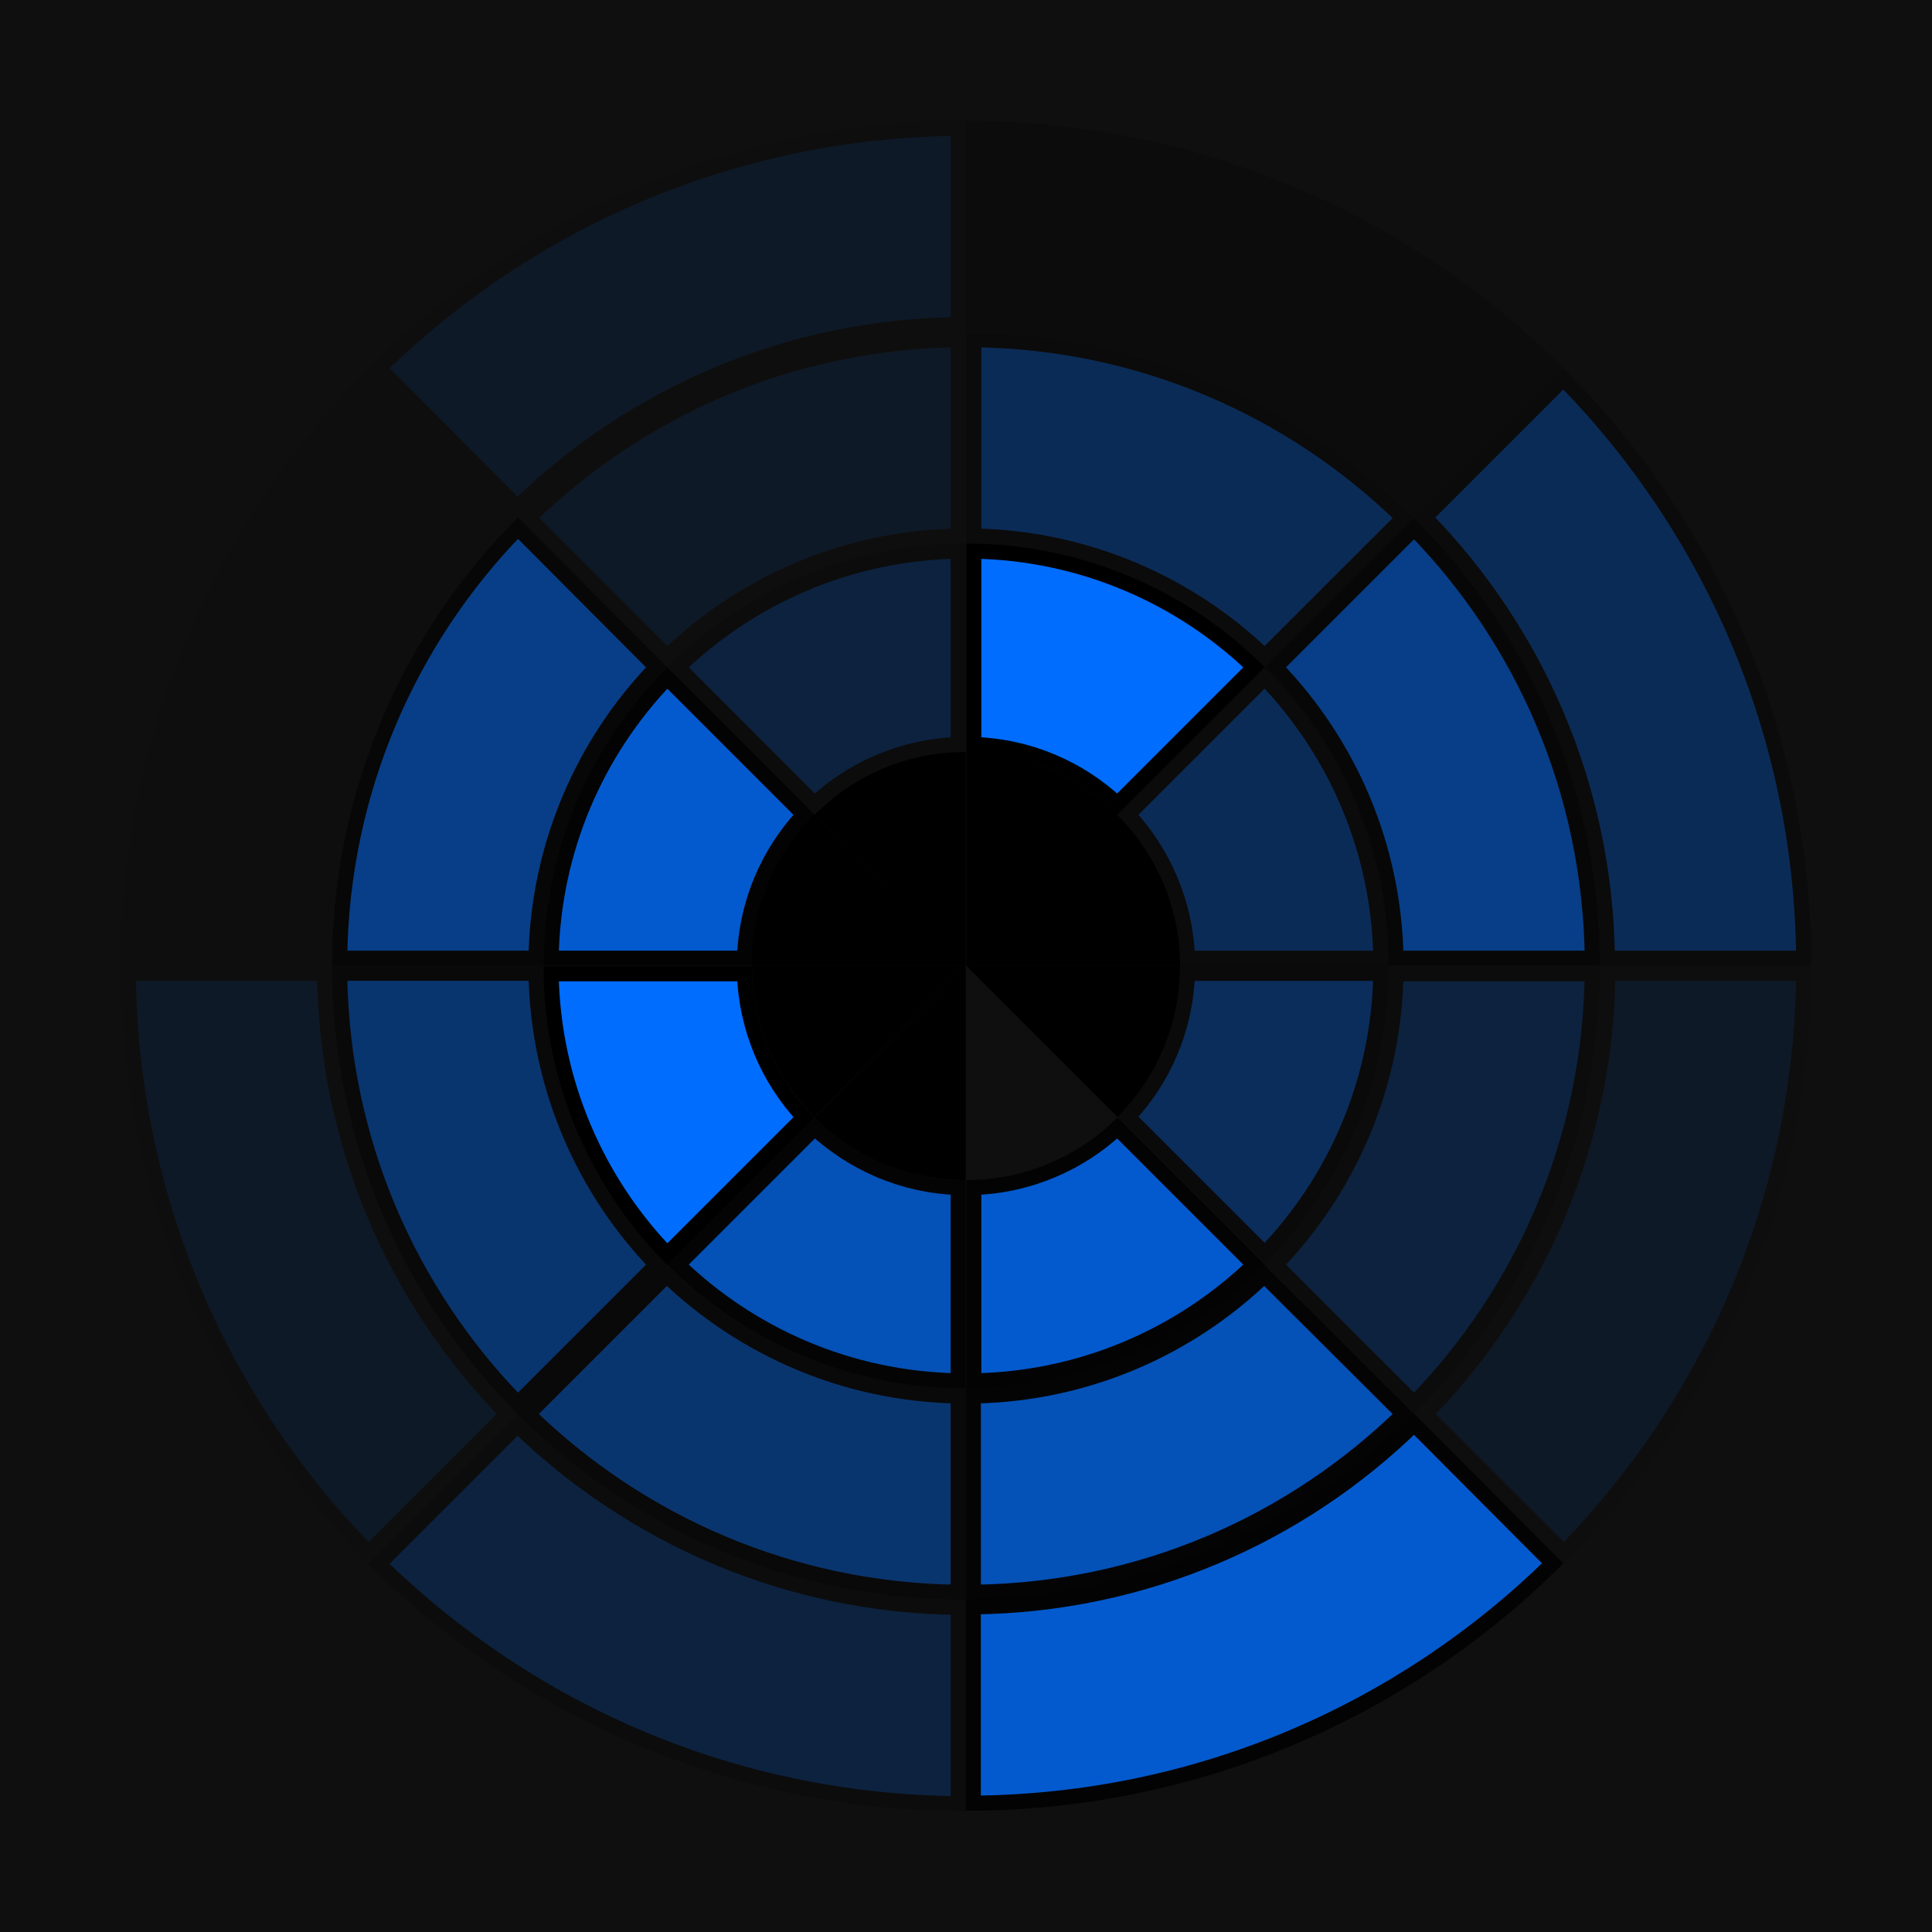
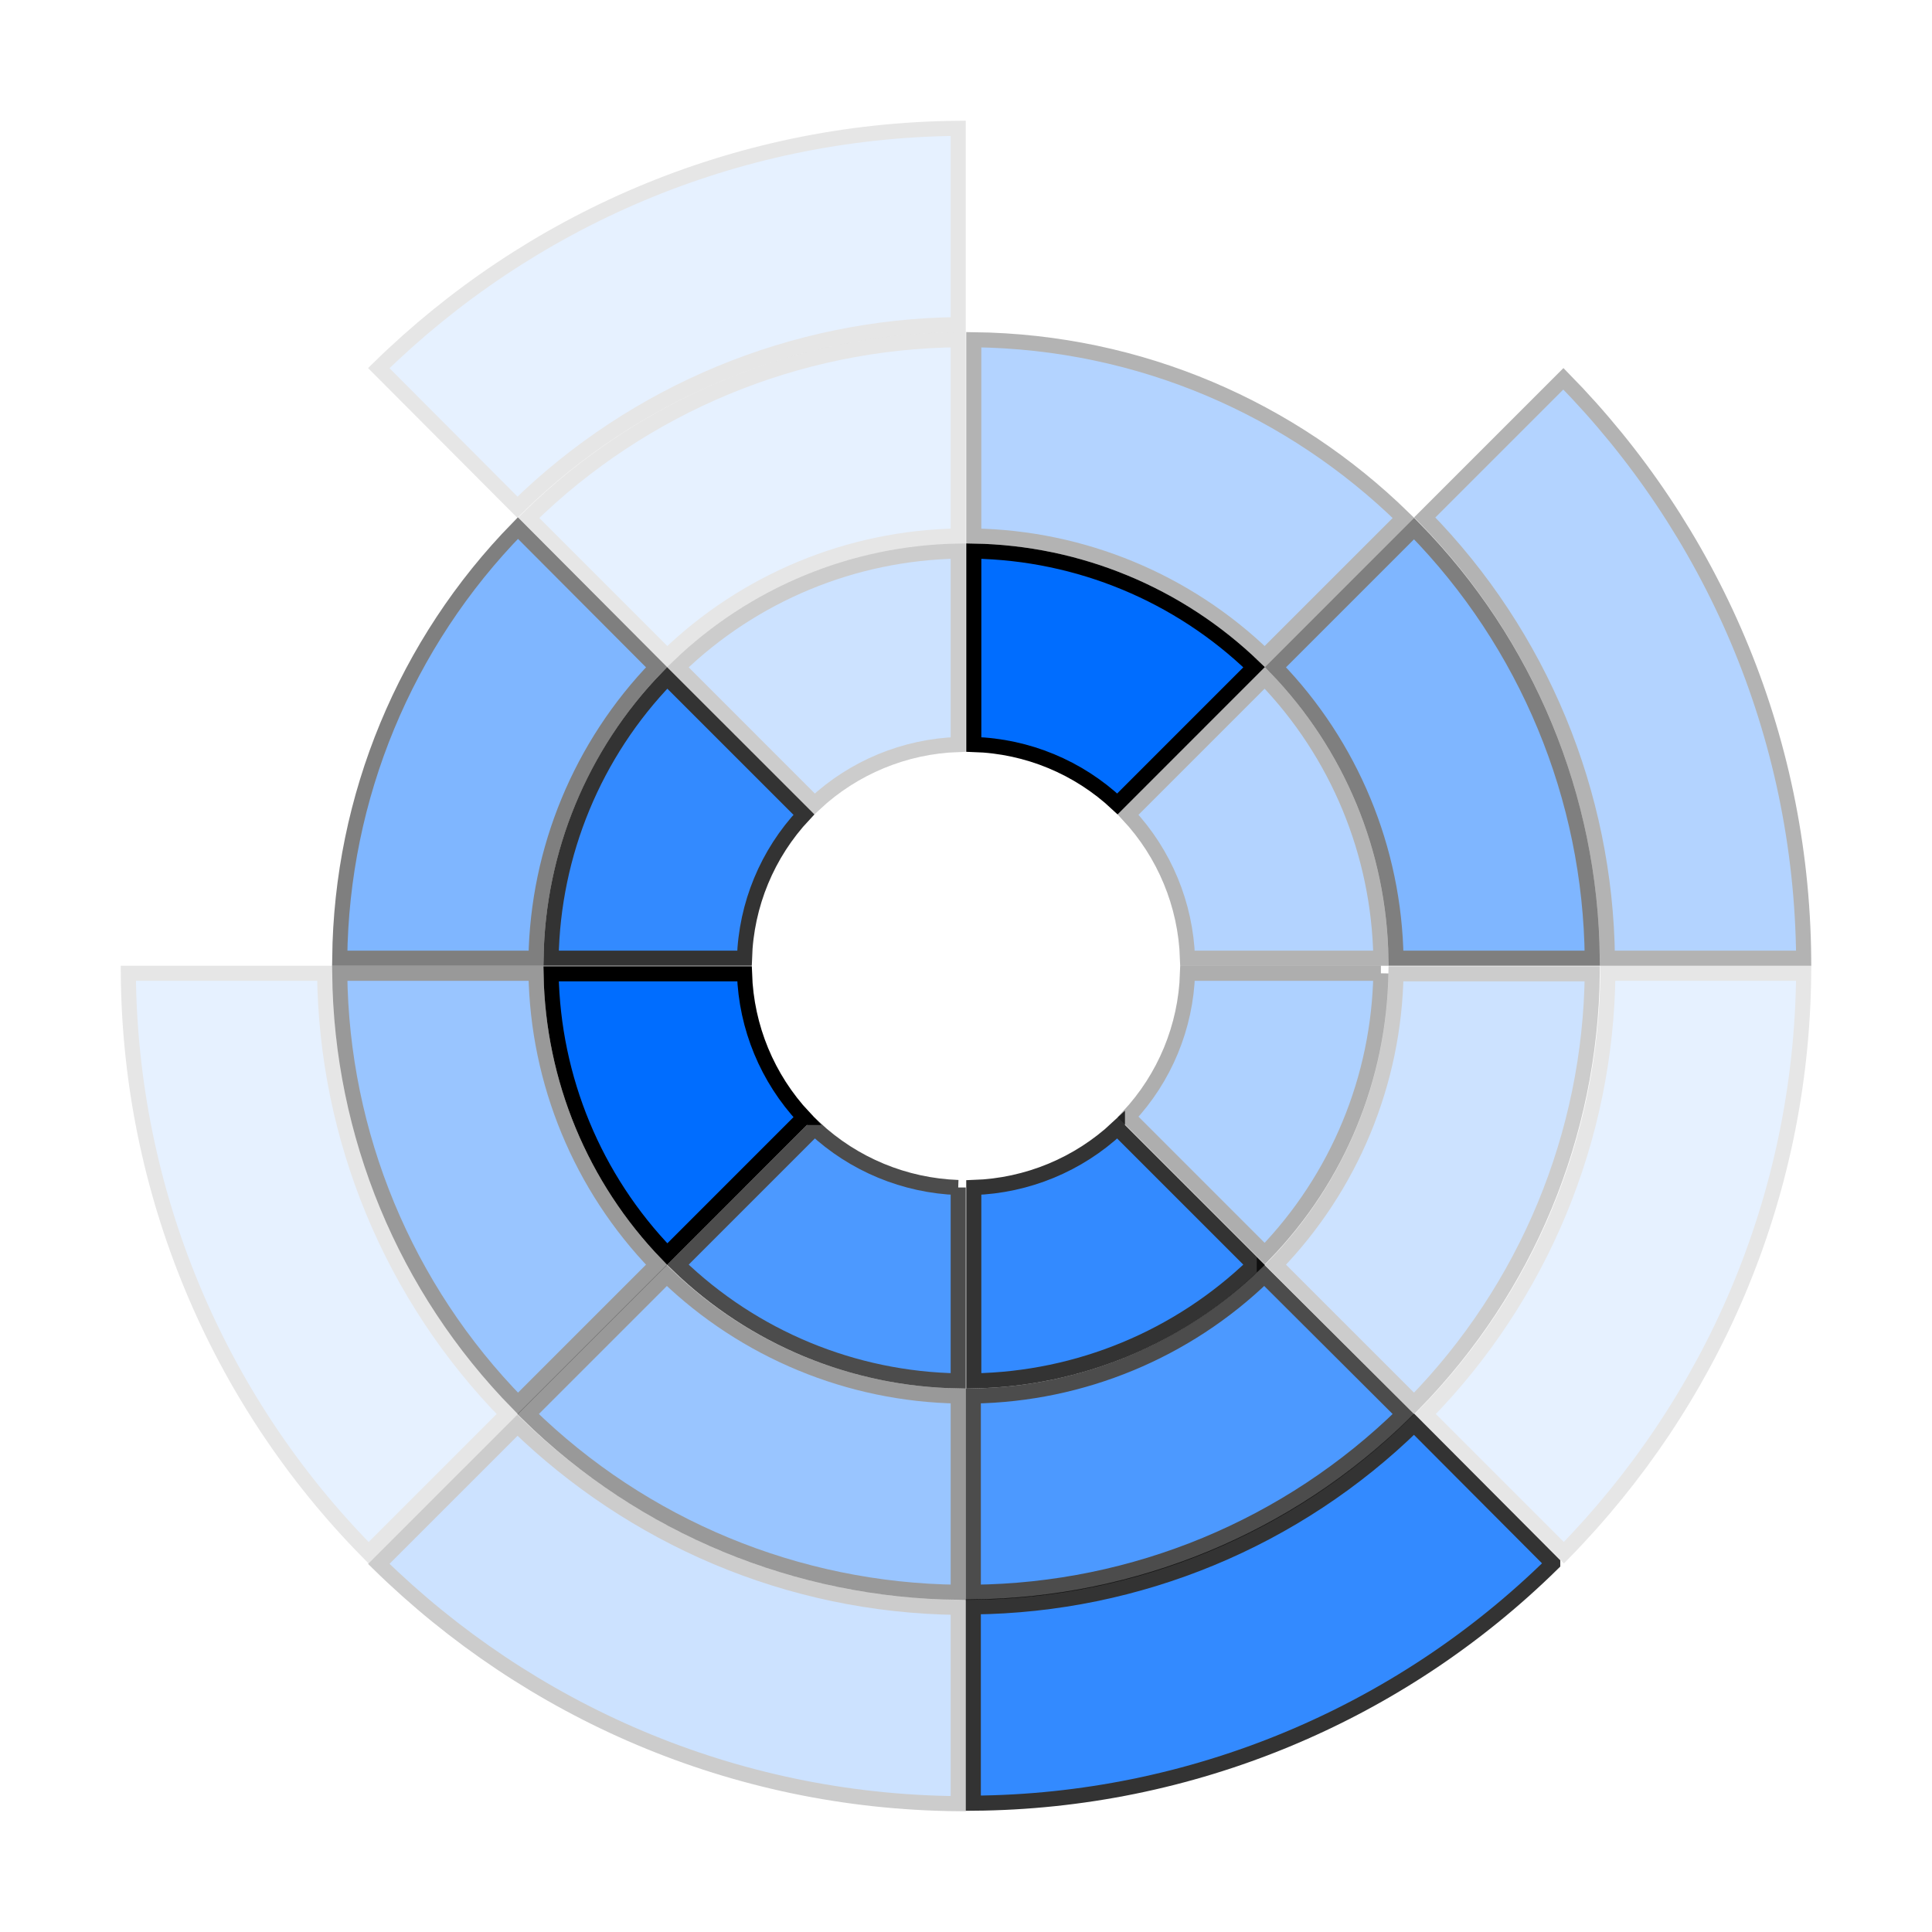
- <svg xmlns="http://www.w3.org/2000/svg" width="64" height="64" viewBox="0 0 64 64" fill="none">
-   <rect width="64" height="64" fill="#0F0F0F" />
-   <path opacity="0.1" d="M4.251 31.758C4.317 24.28 7.337 17.525 12.195 12.564L16.802 17.157C13.112 20.934 10.819 26.068 10.754 31.758H4.251Z" fill="black" stroke="black" stroke-width="0.5" />
-   <path opacity="0.1" d="M10.754 32.242C10.819 37.932 13.112 43.066 16.803 46.844L12.21 51.436C7.337 46.491 4.317 39.721 4.251 32.242H10.754Z" fill="#006DFF" stroke="black" stroke-width="0.5" />
-   <path opacity="0.2" d="M31.742 53.246V59.749C24.264 59.683 17.509 56.663 12.548 51.805L17.141 47.213C20.933 50.887 26.067 53.181 31.742 53.246Z" fill="#006DFF" stroke="black" stroke-width="0.5" />
-   <path opacity="0.8" d="M51.436 51.789C46.491 56.647 39.721 59.667 32.242 59.733V53.23C37.917 53.165 43.066 50.871 46.844 47.181L51.436 51.789Z" fill="#006DFF" stroke="black" stroke-width="0.5" />
-   <path opacity="0.1" d="M59.749 32.242C59.683 39.72 56.663 46.475 51.805 51.436L47.213 46.844C50.904 43.066 53.197 37.932 53.263 32.242H59.749Z" fill="#006DFF" stroke="black" stroke-width="0.5" />
-   <path opacity="0.3" d="M53.247 31.742C53.181 26.067 50.888 20.918 47.197 17.14L51.789 12.548C56.663 17.509 59.683 24.279 59.749 31.742H53.247Z" fill="#006DFF" stroke="black" stroke-width="0.5" />
-   <path opacity="0.1" d="M31.742 10.754C26.067 10.819 20.918 13.112 17.14 16.802L12.548 12.195C17.509 7.337 24.279 4.317 31.742 4.251V10.754Z" fill="#006DFF" stroke="black" stroke-width="0.5" />
-   <path opacity="0.2" d="M32.242 4.251C39.721 4.317 46.491 7.337 51.436 12.194L46.844 16.787C43.067 13.096 37.932 10.803 32.242 10.737V4.251Z" fill="black" stroke="black" stroke-width="0.5" />
-   <path opacity="0.4" d="M31.741 46.244V52.746C26.205 52.681 21.181 50.444 17.493 46.844L22.086 42.251C24.605 44.669 27.993 46.179 31.741 46.244Z" fill="#006DFF" stroke="black" stroke-width="0.5" />
-   <path opacity="0.2" d="M46.244 32.258H52.746C52.677 37.789 50.441 42.806 46.844 46.49L42.251 41.898C44.669 39.393 46.179 35.991 46.244 32.258Z" fill="#006DFF" stroke="black" stroke-width="0.5" />
-   <path opacity="0.1" d="M31.742 17.756C27.994 17.821 24.606 19.331 22.102 21.749L17.509 17.156C21.182 13.556 26.205 11.319 31.742 11.254V17.756Z" fill="#006DFF" stroke="black" stroke-width="0.5" />
-   <path opacity="0.3" d="M32.258 11.254C37.794 11.319 42.802 13.556 46.49 17.157L41.897 21.749C39.393 19.331 35.991 17.821 32.258 17.756V11.254Z" fill="#006DFF" stroke="black" stroke-width="0.5" />
-   <path opacity="0.7" d="M31.742 39.337V45.743C28.132 45.679 24.87 44.226 22.456 41.897L26.985 37.368C28.243 38.532 29.902 39.276 31.742 39.337Z" fill="#006DFF" stroke="black" stroke-width="0.5" />
-   <path opacity="0.32" d="M45.743 32.242C45.679 35.852 44.225 39.114 41.897 41.528L37.369 37C38.547 35.74 39.276 34.08 39.337 32.242H45.743Z" fill="#006DFF" stroke="black" stroke-width="0.5" />
-   <path d="M32.258 18.256C35.853 18.321 39.129 19.775 41.544 22.102L37.016 26.631C35.756 25.453 34.096 24.723 32.258 24.662V18.256Z" fill="#006DFF" stroke="black" stroke-width="0.5" />
-   <path opacity="0.2" d="M31.742 24.663C29.903 24.724 28.231 25.466 26.984 26.631L22.456 22.102C24.87 19.774 28.132 18.321 31.742 18.256V24.663Z" fill="#006DFF" stroke="black" stroke-width="0.5" />
-   <path d="M27.337 26.999C28.505 25.898 30.04 25.223 31.742 25.163V31.405L27.337 26.999Z" fill="black" stroke="black" stroke-width="0.5" />
-   <path d="M37 27.338C38.09 28.507 38.776 30.042 38.838 31.742H32.596L37 27.338Z" fill="black" stroke="black" stroke-width="0.5" />
-   <path d="M38.837 32.242C38.776 33.943 38.09 35.489 37.015 36.646L32.611 32.242H38.837Z" fill="black" stroke="black" stroke-width="0.5" />
-   <path opacity="0.5" d="M17.156 17.494L21.749 22.102C19.331 24.607 17.821 28.009 17.756 31.742H11.253C11.319 26.205 13.556 21.181 17.156 17.494Z" fill="#006DFF" stroke="black" stroke-width="0.5" />
-   <path opacity="0.8" d="M22.102 22.456L26.63 26.984C25.453 28.244 24.723 29.904 24.662 31.742H18.256C18.32 28.132 19.774 24.87 22.102 22.456Z" fill="#006DFF" stroke="black" stroke-width="0.5" />
-   <path d="M25.163 32.242H31.388L26.984 36.646C25.897 35.477 25.223 33.943 25.163 32.242Z" fill="black" stroke="black" stroke-width="0.5" />
-   <path d="M26.968 27.337L31.387 31.742H25.146C25.208 30.041 25.893 28.494 26.968 27.337Z" fill="black" stroke="black" stroke-width="0.5" />
-   <path d="M32.258 25.148C33.947 25.223 35.493 25.898 36.662 26.984L32.258 31.388V25.148Z" fill="black" stroke="black" stroke-width="0.5" />
-   <path opacity="0.5" d="M46.244 31.742C46.18 27.994 44.669 24.606 42.251 22.102L46.844 17.509C50.444 21.182 52.681 26.205 52.747 31.742H46.244Z" fill="#006DFF" stroke="black" stroke-width="0.5" />
-   <path opacity="0.3" d="M39.337 31.742C39.275 29.903 38.533 28.231 37.369 26.984L41.897 22.456C44.225 24.87 45.679 28.132 45.743 31.742H39.337Z" fill="#006DFF" stroke="black" stroke-width="0.5" />
-   <path opacity="0.4" d="M17.756 32.242C17.821 35.99 19.331 39.393 21.749 41.898L17.156 46.49C13.556 42.803 11.319 37.794 11.253 32.242H17.756Z" fill="#006DFF" stroke="black" stroke-width="0.5" />
-   <path d="M24.662 32.258C24.724 34.083 25.453 35.755 26.63 37.016L22.102 41.544C19.774 39.13 18.321 35.853 18.256 32.258H24.662Z" fill="#006DFF" stroke="black" stroke-width="0.5" />
-   <path d="M27.337 37.016L31.742 32.597V38.837C30.041 38.776 28.494 38.09 27.337 37.016Z" fill="black" stroke="black" stroke-width="0.5" />
-   <path opacity="0.7" d="M41.882 42.251L46.49 46.844C42.803 50.444 37.794 52.681 32.242 52.746V46.244C35.99 46.179 39.378 44.669 41.882 42.251Z" fill="#006DFF" stroke="black" stroke-width="0.5" />
-   <path opacity="0.8" d="M37.016 37.369L41.544 41.897C39.129 44.225 35.853 45.679 32.258 45.743V39.337C34.097 39.276 35.769 38.533 37.016 37.369Z" fill="#006DFF" stroke="black" stroke-width="0.5" />
+ <svg xmlns="http://www.w3.org/2000/svg" fill="none" viewBox="0 0 64 64">
+   <path fill="#006DFF" stroke="#000" stroke-width=".5" d="M10.754 32.242a21.162 21.162 0 006.049 14.602l-4.593 4.592a27.606 27.606 0 01-7.959-19.194h6.503z" opacity=".1" />
+   <path fill="#006DFF" stroke="#000" stroke-width=".5" d="M31.742 53.246v6.503c-7.478-.066-14.233-3.086-19.194-7.944l4.593-4.592c3.792 3.674 8.926 5.968 14.6 6.033z" opacity=".2" />
+   <path fill="#006DFF" stroke="#000" stroke-width=".5" d="M51.436 51.79a27.66 27.66 0 01-19.194 7.943V53.23a21.193 21.193 0 0014.601-6.049l4.593 4.608z" opacity=".8" />
+   <path fill="#006DFF" stroke="#000" stroke-width=".5" d="M59.749 32.242c-.066 7.478-3.086 14.233-7.944 19.194l-4.592-4.592a21.162 21.162 0 006.05-14.602h6.486z" opacity=".1" />
+   <path fill="#006DFF" stroke="#000" stroke-width=".5" d="M53.247 31.742a21.193 21.193 0 00-6.05-14.602l4.592-4.592c4.874 4.96 7.894 11.731 7.96 19.194h-6.502z" opacity=".3" />
+   <path fill="#006DFF" stroke="#000" stroke-width=".5" d="M31.742 10.754a21.193 21.193 0 00-14.602 6.048l-4.592-4.607c4.96-4.858 11.731-7.878 19.194-7.944v6.503z" opacity=".1" />
+   <path fill="#006DFF" stroke="#000" stroke-width=".5" d="M31.742 46.244v6.502a20.693 20.693 0 01-14.248-5.902l4.593-4.593a14.249 14.249 0 009.655 3.993z" opacity=".4" />
+   <path fill="#006DFF" stroke="#000" stroke-width=".5" d="M46.244 32.258h6.502a20.693 20.693 0 01-5.902 14.232l-4.593-4.592a14.215 14.215 0 003.993-9.64z" opacity=".2" />
+   <path fill="#006DFF" stroke="#000" stroke-width=".5" d="M31.742 17.756a14.183 14.183 0 00-9.64 3.993l-4.593-4.593a20.626 20.626 0 0114.233-5.902v6.502z" opacity=".1" />
+   <path fill="#006DFF" stroke="#000" stroke-width=".5" d="M32.258 11.254c5.536.065 10.545 2.302 14.232 5.903l-4.593 4.592a14.214 14.214 0 00-9.639-3.993v-6.502z" opacity=".3" />
+   <path fill="#006DFF" stroke="#000" stroke-width=".5" d="M31.742 39.337v6.406a13.683 13.683 0 01-9.286-3.846l4.529-4.529a7.355 7.355 0 004.757 1.97z" opacity=".7" />
+   <path fill="#006DFF" stroke="#000" stroke-width=".5" d="M45.743 32.242a13.683 13.683 0 01-3.846 9.286L37.37 37a7.284 7.284 0 001.968-4.758h6.406z" opacity=".32" />
+   <path fill="#006DFF" stroke="#000" stroke-width=".5" d="M32.258 18.256a13.714 13.714 0 019.286 3.846l-4.528 4.529a7.284 7.284 0 00-4.758-1.969v-6.406z" />
+   <path fill="#006DFF" stroke="#000" stroke-width=".5" d="M31.742 24.663a7.33 7.33 0 00-4.758 1.968l-4.528-4.529a13.683 13.683 0 019.286-3.846v6.407z" opacity=".2" />
+   <path fill="#006DFF" stroke="#000" stroke-width=".5" d="M17.156 17.494l4.593 4.608a14.214 14.214 0 00-3.993 9.64h-6.502a20.693 20.693 0 015.902-14.248z" opacity=".5" />
+   <path fill="#006DFF" stroke="#000" stroke-width=".5" d="M22.102 22.456l4.529 4.528a7.284 7.284 0 00-1.969 4.758h-6.406a13.683 13.683 0 013.846-9.286z" opacity=".8" />
+   <path fill="#006DFF" stroke="#000" stroke-width=".5" d="M46.244 31.742a14.183 14.183 0 00-3.993-9.64l4.593-4.593a20.627 20.627 0 015.902 14.233h-6.502z" opacity=".5" />
+   <path fill="#006DFF" stroke="#000" stroke-width=".5" d="M39.337 31.742a7.33 7.33 0 00-1.968-4.758l4.528-4.528a13.683 13.683 0 013.846 9.286h-6.406z" opacity=".3" />
+   <path fill="#006DFF" stroke="#000" stroke-width=".5" d="M17.756 32.242a14.223 14.223 0 003.993 9.656l-4.592 4.592a20.661 20.661 0 01-5.903-14.248h6.502z" opacity=".4" />
+   <path fill="#006DFF" stroke="#000" stroke-width=".5" d="M26.63 37.016l-4.527 4.528a13.714 13.714 0 01-3.847-9.286h6.407a7.317 7.317 0 001.968 4.758z" />
+   <path fill="#006DFF" stroke="#000" stroke-width=".5" d="M41.882 42.25l4.608 4.594a20.663 20.663 0 01-14.248 5.902v-6.502a14.183 14.183 0 009.64-3.993z" opacity=".7" />
+   <path fill="#006DFF" stroke="#000" stroke-width=".5" d="M37.016 37.37l4.528 4.527a13.714 13.714 0 01-9.286 3.846v-6.406a7.33 7.33 0 004.758-1.968z" opacity=".8" />
</svg>
